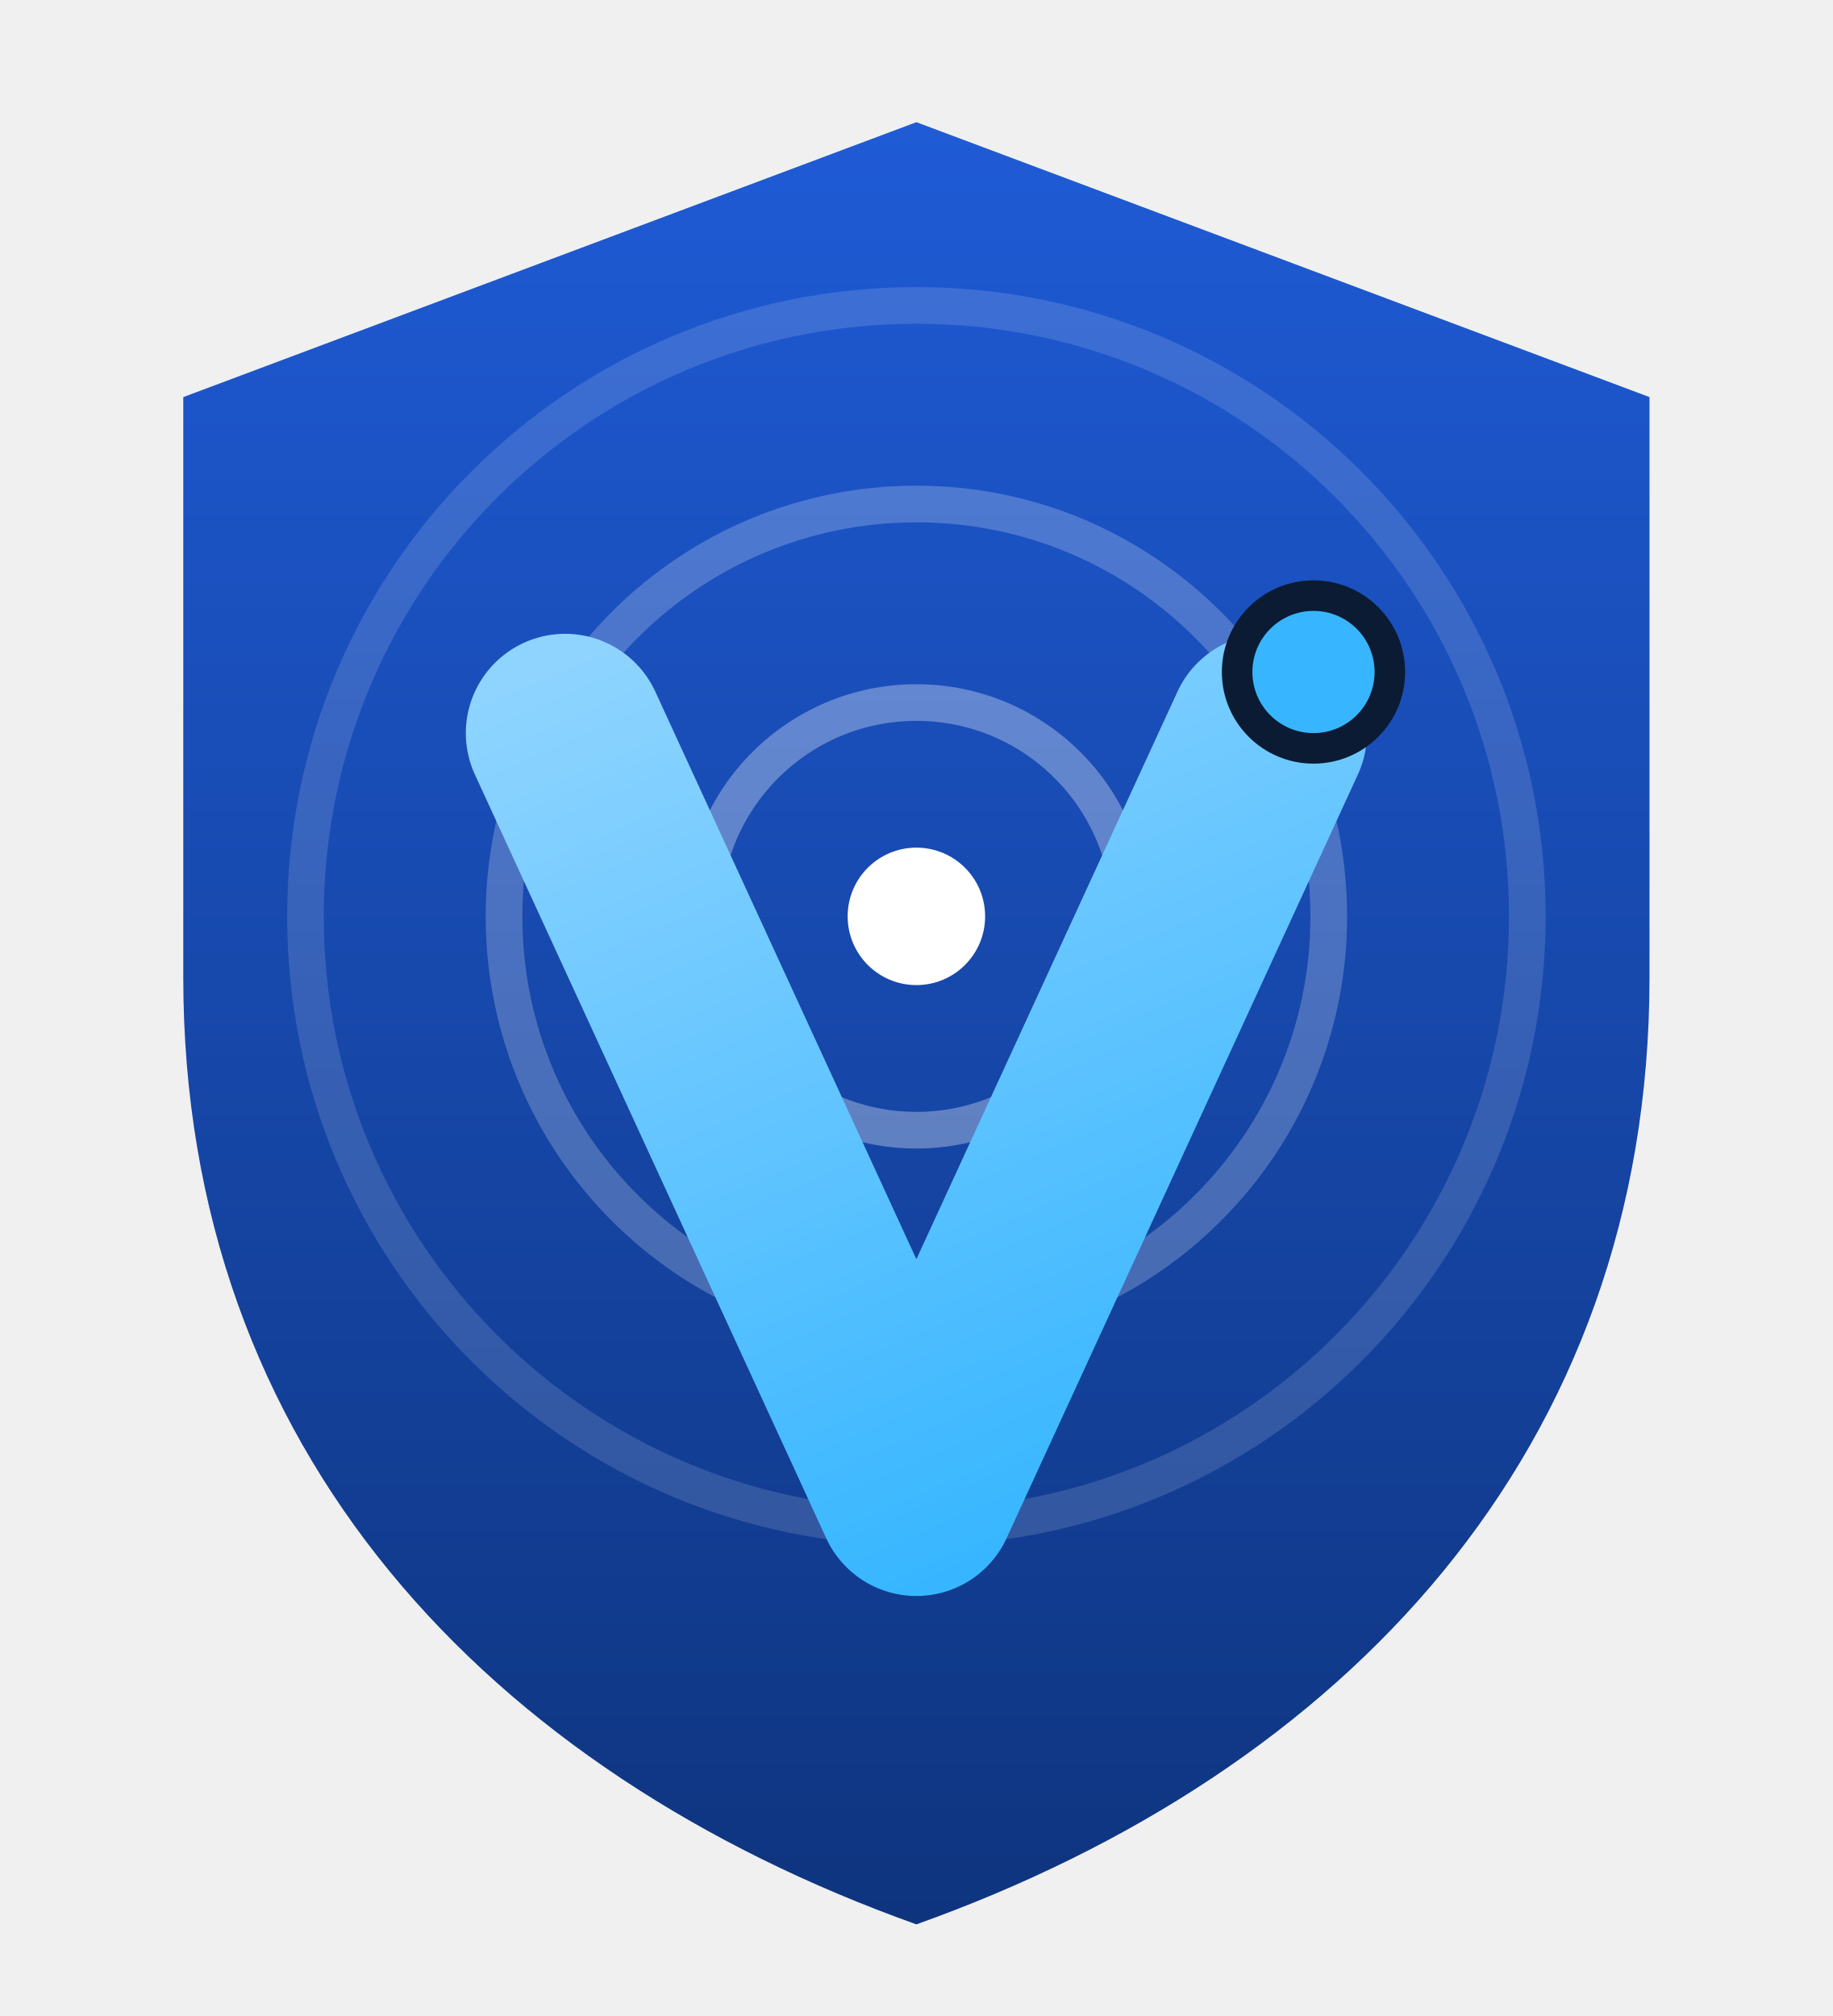
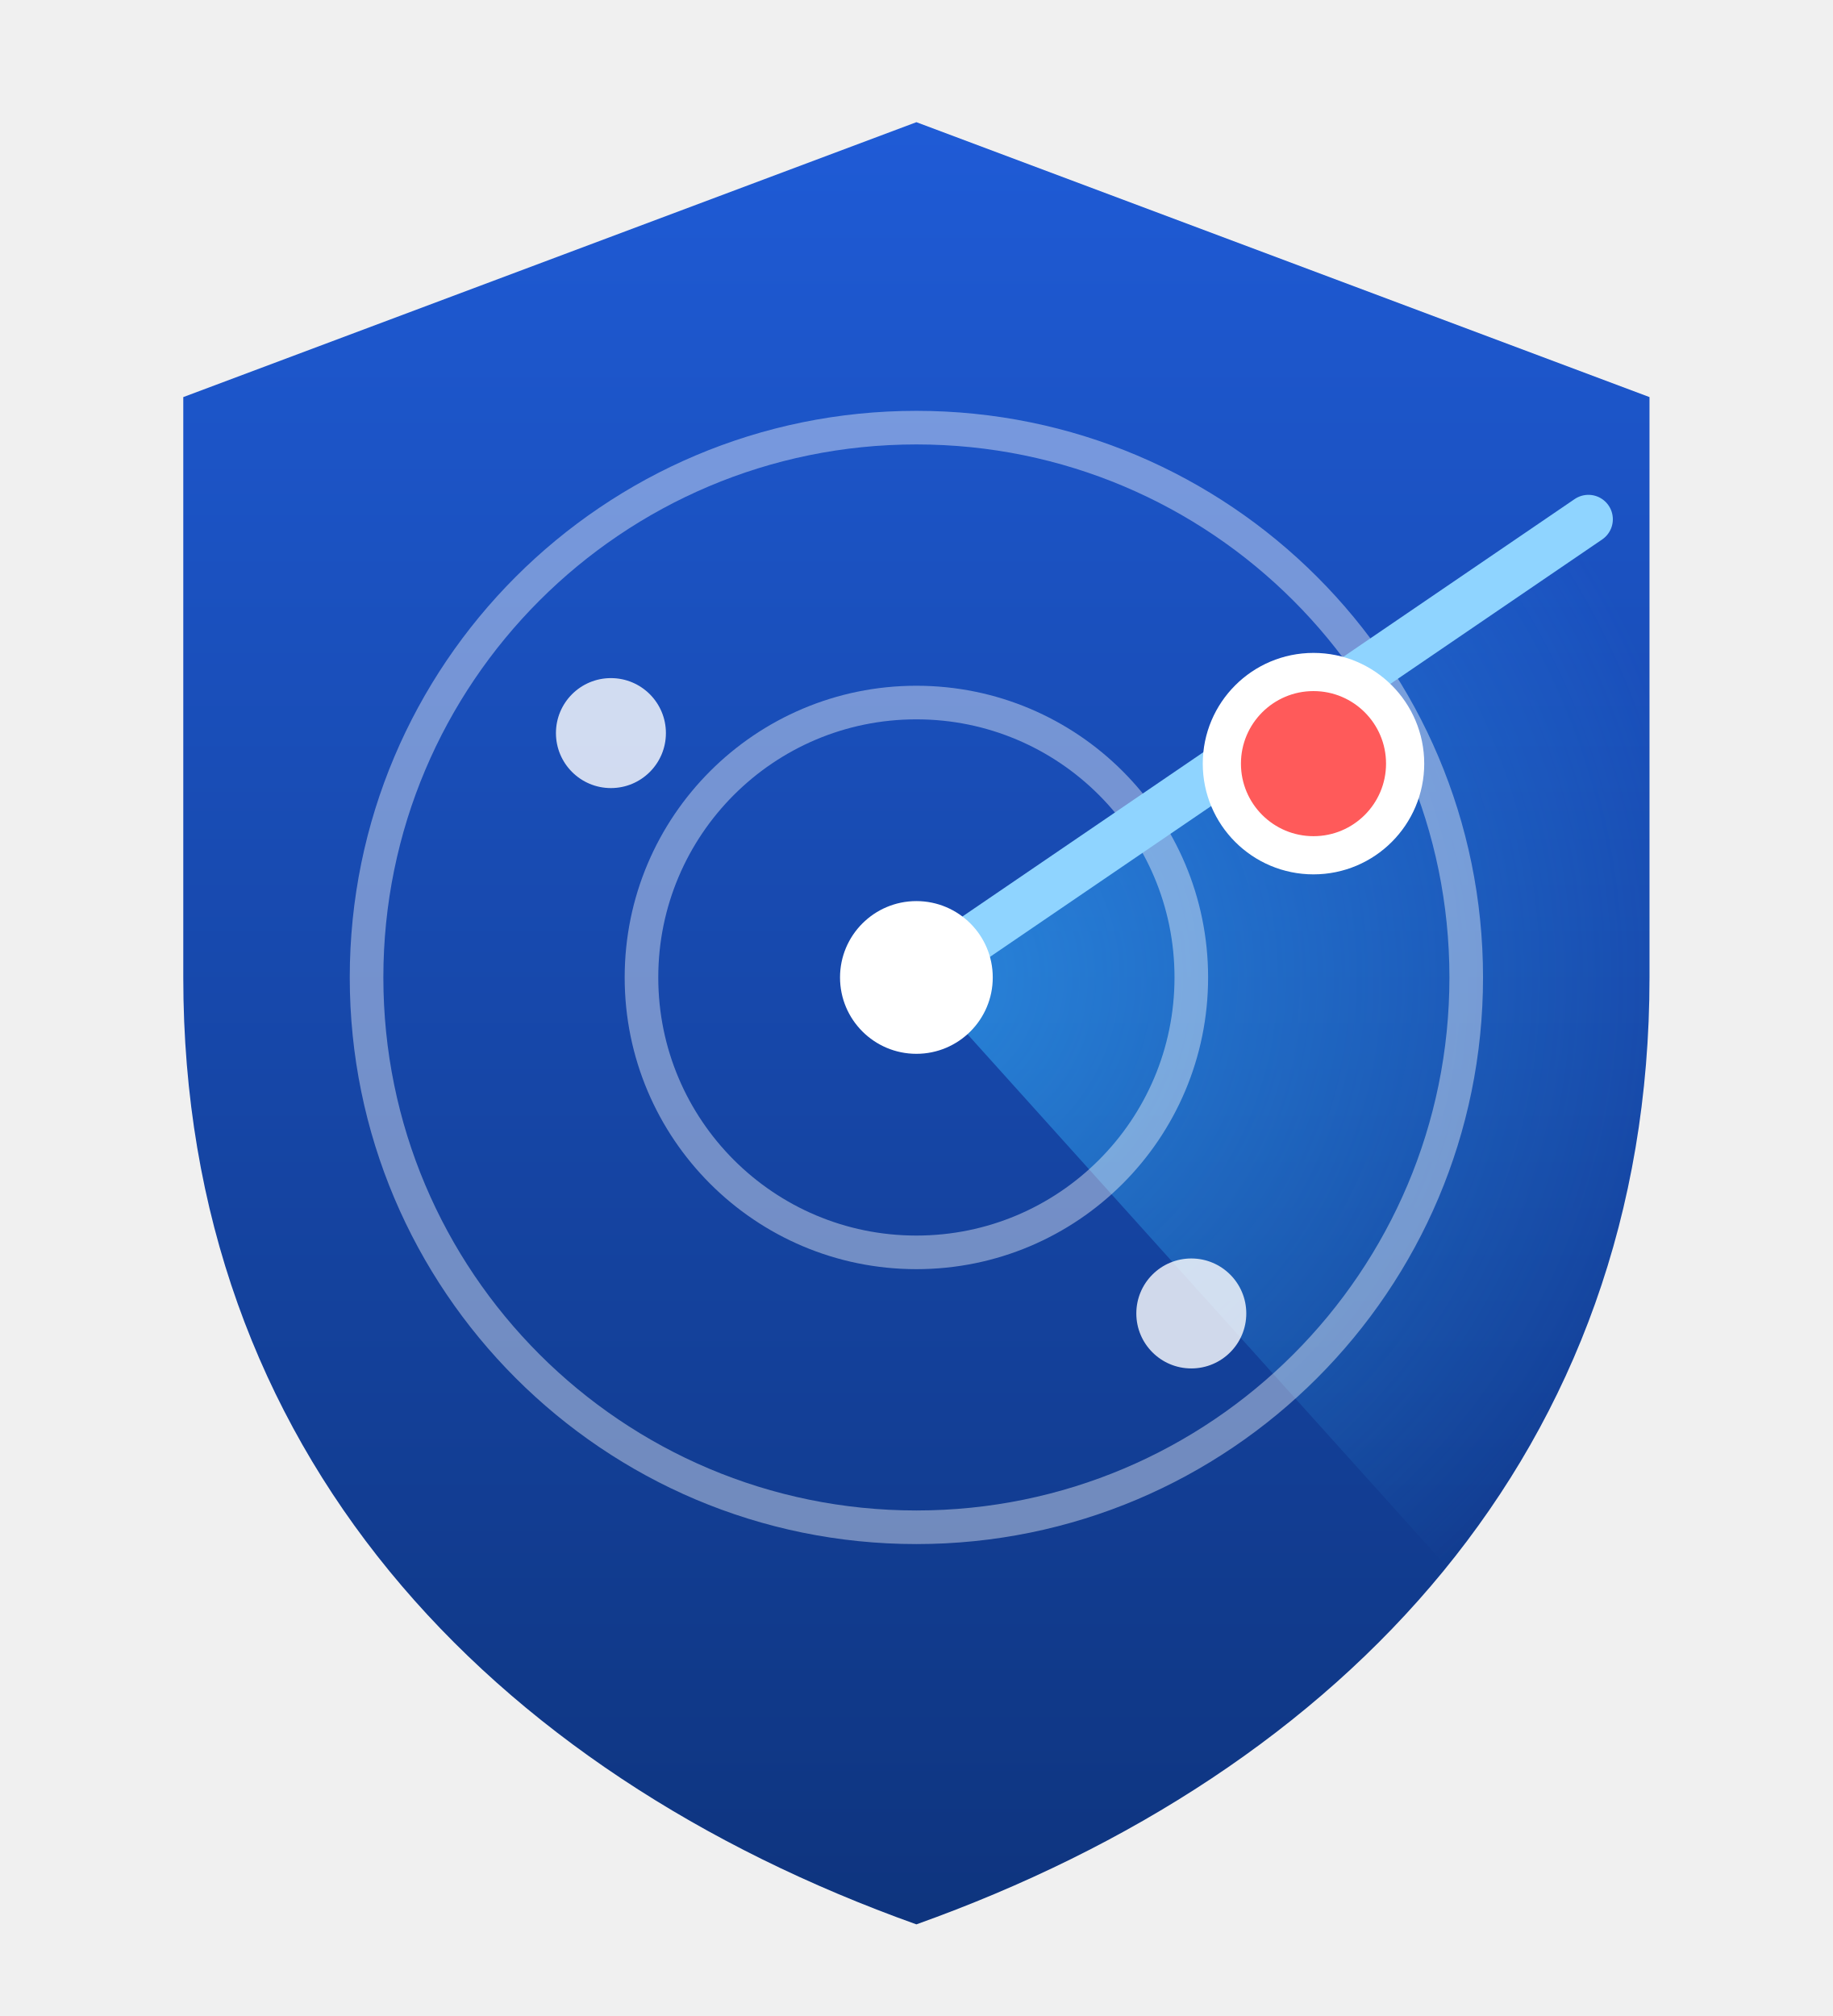
<svg xmlns="http://www.w3.org/2000/svg" viewBox="0 0 120 132" fill="none" preserveAspectRatio="xMidYMid meet" role="img" aria-label="VACTI">
  <defs>
    <linearGradient id="vacti-shield" x1="60" y1="8" x2="60" y2="126" gradientUnits="userSpaceOnUse">
      <stop stop-color="#1F5BD6" />
      <stop offset="1" stop-color="#0E347E" />
    </linearGradient>
-     <linearGradient id="vacti-v" x1="34" y1="44" x2="60" y2="104" gradientUnits="userSpaceOnUse">
-       <stop stop-color="#8FD4FF" />
-       <stop offset="1" stop-color="#37B6FF" />
-     </linearGradient>
+     <radialGradient id="vacti-sweep" cx="60" cy="64" r="52" gradientUnits="userSpaceOnUse">
+       <stop stop-color="#37B6FF" stop-opacity="0.55" />
+       <stop offset="1" stop-color="#37B6FF" stop-opacity="0" />
+     </radialGradient>
    <clipPath id="vacti-clip">
      <path d="M60 8 L108 26 V64 C108 95 88 116 60 126 C32 116 12 95 12 64 V26 Z" />
    </clipPath>
  </defs>
  <path d="M60 8 L108 26 V64 C108 95 88 116 60 126 C32 116 12 95 12 64 V26 Z" fill="url(#vacti-shield)" />
-   <g clip-path="url(#vacti-clip)" stroke="#FFFFFF" stroke-width="2.4" fill="none">
-     <circle cx="60" cy="60" r="14" opacity="0.32" />
-     <circle cx="60" cy="60" r="27" opacity="0.22" />
-     <circle cx="60" cy="60" r="40" opacity="0.14" />
+   <g clip-path="url(#vacti-clip)">
+     <path d="M60 64 L112 30 L120 70 L96 104 Z" fill="url(#vacti-sweep)" />
+     <g stroke="#FFFFFF" stroke-width="2.2" fill="none" opacity="0.4">
+       <circle cx="60" cy="64" r="18" />
+       <circle cx="60" cy="64" r="36" />
+     </g>
+     <path d="M60 64 L104 34" stroke="#8FD4FF" stroke-width="3.2" stroke-linecap="round" />
  </g>
-   <path d="M37 48 L60 98 L83 48" stroke="url(#vacti-v)" stroke-width="13" stroke-linecap="round" stroke-linejoin="round" fill="none" />
-   <circle cx="60" cy="60" r="4.5" fill="#FFFFFF" />
-   <circle cx="86" cy="44" r="5" fill="#37B6FF" stroke="#0A1B33" stroke-width="2" />
+   <circle cx="60" cy="64" r="5" fill="#FFFFFF" />
+   <circle cx="40" cy="48" r="3.6" fill="#FFFFFF" opacity="0.8" />
+   <circle cx="78" cy="86" r="3.6" fill="#FFFFFF" opacity="0.8" />
+   <circle cx="86" cy="50" r="6" fill="#FF5A5A" stroke="#FFFFFF" stroke-width="2.5" />
</svg>
